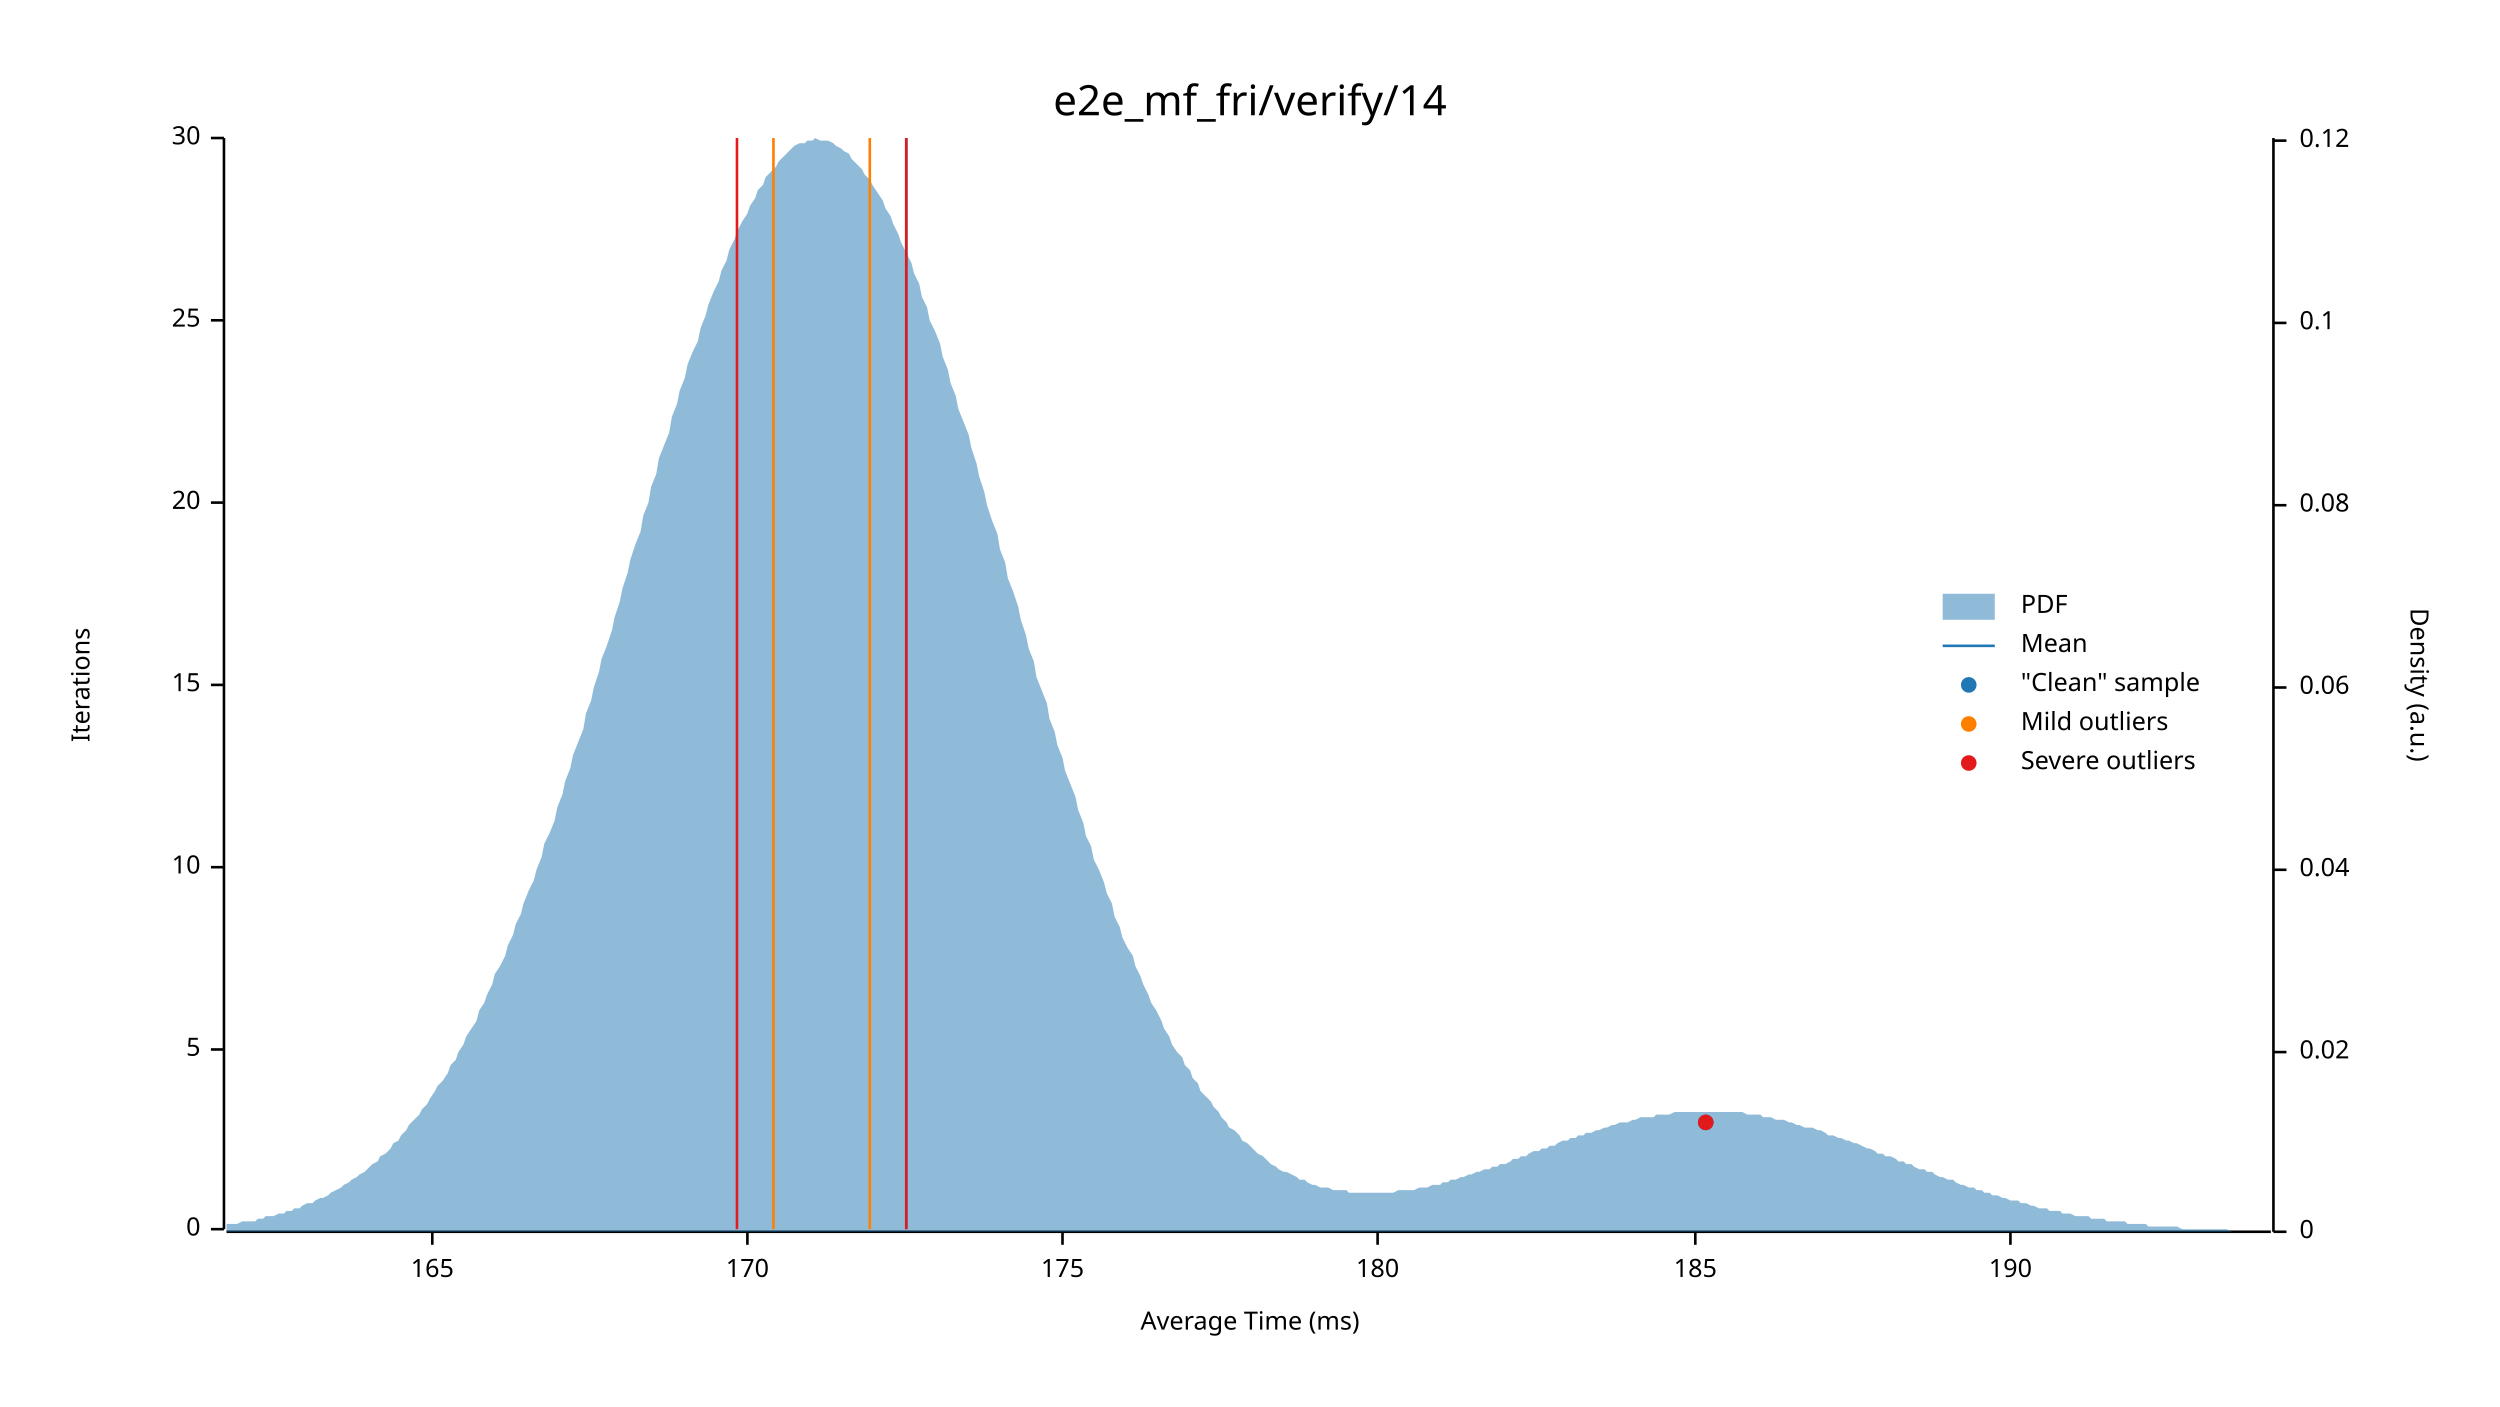
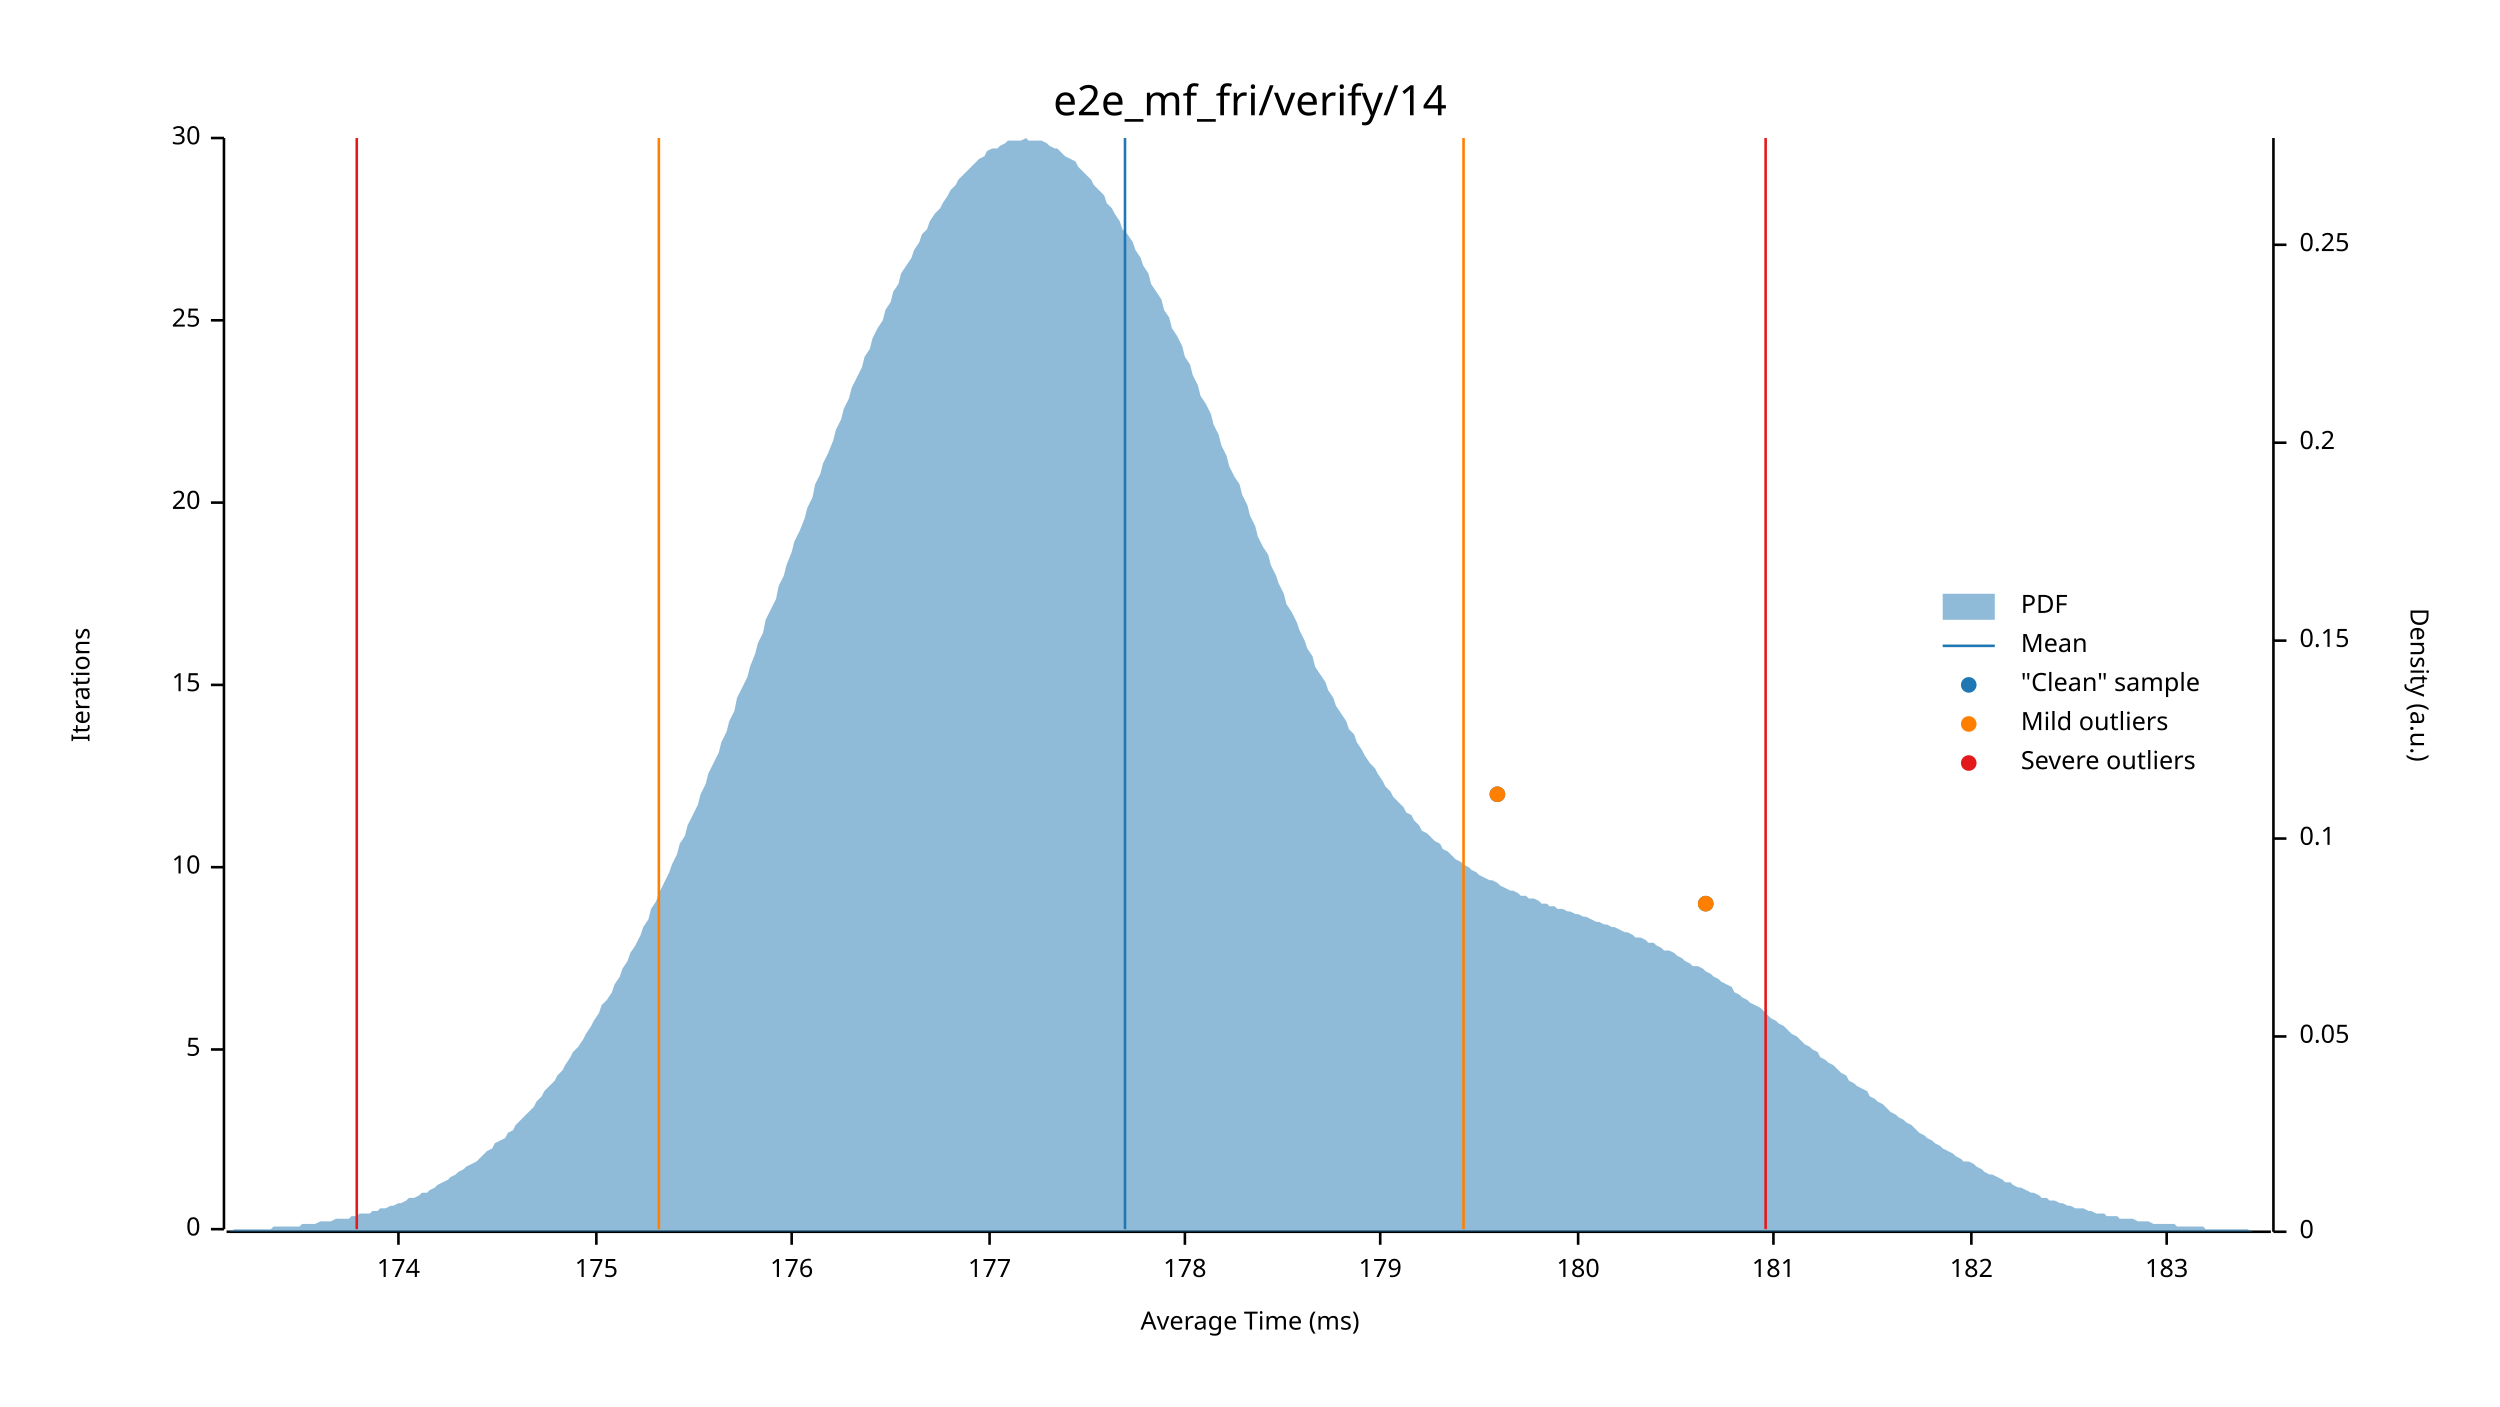
<svg xmlns="http://www.w3.org/2000/svg" width="960" height="540" viewBox="0 0 960 540">
  <text x="480" y="32" dy="0.76em" text-anchor="middle" font-family="sans-serif" font-size="16.129" opacity="1" fill="#000000">
e2e_mf_fri/verify/14
</text>
  <text x="27" y="263" dy="0.76em" text-anchor="middle" font-family="sans-serif" font-size="9.677" opacity="1" fill="#000000" transform="rotate(270, 27, 263)">
Iterations
</text>
  <text x="480" y="513" dy="-0.5ex" text-anchor="middle" font-family="sans-serif" font-size="9.677" opacity="1" fill="#000000">
Average Time (ms)
</text>
  <polyline fill="none" opacity="1" stroke="#000000" stroke-width="1" points="86,53 86,472 " />
  <text x="77" y="472" dy="0.5ex" text-anchor="end" font-family="sans-serif" font-size="9.677" opacity="1" fill="#000000">
0
</text>
  <polyline fill="none" opacity="1" stroke="#000000" stroke-width="1" points="81,472 86,472 " />
  <text x="77" y="403" dy="0.5ex" text-anchor="end" font-family="sans-serif" font-size="9.677" opacity="1" fill="#000000">
5
</text>
  <polyline fill="none" opacity="1" stroke="#000000" stroke-width="1" points="81,403 86,403 " />
  <text x="77" y="333" dy="0.5ex" text-anchor="end" font-family="sans-serif" font-size="9.677" opacity="1" fill="#000000">
10
</text>
  <polyline fill="none" opacity="1" stroke="#000000" stroke-width="1" points="81,333 86,333 " />
  <text x="77" y="263" dy="0.5ex" text-anchor="end" font-family="sans-serif" font-size="9.677" opacity="1" fill="#000000">
15
</text>
  <polyline fill="none" opacity="1" stroke="#000000" stroke-width="1" points="81,263 86,263 " />
  <text x="77" y="193" dy="0.5ex" text-anchor="end" font-family="sans-serif" font-size="9.677" opacity="1" fill="#000000">
20
</text>
  <polyline fill="none" opacity="1" stroke="#000000" stroke-width="1" points="81,193 86,193 " />
  <text x="77" y="123" dy="0.5ex" text-anchor="end" font-family="sans-serif" font-size="9.677" opacity="1" fill="#000000">
25
</text>
  <polyline fill="none" opacity="1" stroke="#000000" stroke-width="1" points="81,123 86,123 " />
  <text x="77" y="53" dy="0.5ex" text-anchor="end" font-family="sans-serif" font-size="9.677" opacity="1" fill="#000000">
30
</text>
  <polyline fill="none" opacity="1" stroke="#000000" stroke-width="1" points="81,53 86,53 " />
  <polyline fill="none" opacity="1" stroke="#000000" stroke-width="1" points="87,473 872,473 " />
-   <text x="166" y="483" dy="0.76em" text-anchor="middle" font-family="sans-serif" font-size="9.677" opacity="1" fill="#000000">
- 165
+   <text x="153" y="483" dy="0.76em" text-anchor="middle" font-family="sans-serif" font-size="9.677" opacity="1" fill="#000000">
+ 174
</text>
-   <polyline fill="none" opacity="1" stroke="#000000" stroke-width="1" points="166,473 166,478 " />
-   <text x="287" y="483" dy="0.76em" text-anchor="middle" font-family="sans-serif" font-size="9.677" opacity="1" fill="#000000">
- 170
- </text>
-   <polyline fill="none" opacity="1" stroke="#000000" stroke-width="1" points="287,473 287,478 " />
-   <text x="408" y="483" dy="0.76em" text-anchor="middle" font-family="sans-serif" font-size="9.677" opacity="1" fill="#000000">
+   <polyline fill="none" opacity="1" stroke="#000000" stroke-width="1" points="153,473 153,478 " />
+   <text x="229" y="483" dy="0.76em" text-anchor="middle" font-family="sans-serif" font-size="9.677" opacity="1" fill="#000000">
175
</text>
-   <polyline fill="none" opacity="1" stroke="#000000" stroke-width="1" points="408,473 408,478 " />
-   <text x="529" y="483" dy="0.76em" text-anchor="middle" font-family="sans-serif" font-size="9.677" opacity="1" fill="#000000">
+   <polyline fill="none" opacity="1" stroke="#000000" stroke-width="1" points="229,473 229,478 " />
+   <text x="304" y="483" dy="0.76em" text-anchor="middle" font-family="sans-serif" font-size="9.677" opacity="1" fill="#000000">
+ 176
+ </text>
+   <polyline fill="none" opacity="1" stroke="#000000" stroke-width="1" points="304,473 304,478 " />
+   <text x="380" y="483" dy="0.76em" text-anchor="middle" font-family="sans-serif" font-size="9.677" opacity="1" fill="#000000">
+ 177
+ </text>
+   <polyline fill="none" opacity="1" stroke="#000000" stroke-width="1" points="380,473 380,478 " />
+   <text x="455" y="483" dy="0.76em" text-anchor="middle" font-family="sans-serif" font-size="9.677" opacity="1" fill="#000000">
+ 178
+ </text>
+   <polyline fill="none" opacity="1" stroke="#000000" stroke-width="1" points="455,473 455,478 " />
+   <text x="530" y="483" dy="0.76em" text-anchor="middle" font-family="sans-serif" font-size="9.677" opacity="1" fill="#000000">
+ 179
+ </text>
+   <polyline fill="none" opacity="1" stroke="#000000" stroke-width="1" points="530,473 530,478 " />
+   <text x="606" y="483" dy="0.76em" text-anchor="middle" font-family="sans-serif" font-size="9.677" opacity="1" fill="#000000">
180
</text>
-   <polyline fill="none" opacity="1" stroke="#000000" stroke-width="1" points="529,473 529,478 " />
-   <text x="651" y="483" dy="0.76em" text-anchor="middle" font-family="sans-serif" font-size="9.677" opacity="1" fill="#000000">
- 185
+   <polyline fill="none" opacity="1" stroke="#000000" stroke-width="1" points="606,473 606,478 " />
+   <text x="681" y="483" dy="0.76em" text-anchor="middle" font-family="sans-serif" font-size="9.677" opacity="1" fill="#000000">
+ 181
</text>
-   <polyline fill="none" opacity="1" stroke="#000000" stroke-width="1" points="651,473 651,478 " />
-   <text x="772" y="483" dy="0.76em" text-anchor="middle" font-family="sans-serif" font-size="9.677" opacity="1" fill="#000000">
- 190
+   <polyline fill="none" opacity="1" stroke="#000000" stroke-width="1" points="681,473 681,478 " />
+   <text x="757" y="483" dy="0.76em" text-anchor="middle" font-family="sans-serif" font-size="9.677" opacity="1" fill="#000000">
+ 182
</text>
-   <polyline fill="none" opacity="1" stroke="#000000" stroke-width="1" points="772,473 772,478 " />
+   <polyline fill="none" opacity="1" stroke="#000000" stroke-width="1" points="757,473 757,478 " />
+   <text x="832" y="483" dy="0.76em" text-anchor="middle" font-family="sans-serif" font-size="9.677" opacity="1" fill="#000000">
+ 183
+ </text>
+   <polyline fill="none" opacity="1" stroke="#000000" stroke-width="1" points="832,473 832,478 " />
  <text x="933" y="263" dy="0.76em" text-anchor="middle" font-family="sans-serif" font-size="9.677" opacity="1" fill="#000000" transform="rotate(90, 933, 263)">
Density (a.u.)
</text>
  <polyline fill="none" opacity="1" stroke="#000000" stroke-width="1" points="873,53 873,473 " />
  <text x="883" y="473" dy="0.5ex" text-anchor="start" font-family="sans-serif" font-size="9.677" opacity="1" fill="#000000">
0
</text>
  <polyline fill="none" opacity="1" stroke="#000000" stroke-width="1" points="873,473 878,473 " />
-   <text x="883" y="404" dy="0.5ex" text-anchor="start" font-family="sans-serif" font-size="9.677" opacity="1" fill="#000000">
- 0.02
+   <text x="883" y="398" dy="0.5ex" text-anchor="start" font-family="sans-serif" font-size="9.677" opacity="1" fill="#000000">
+ 0.05
</text>
-   <polyline fill="none" opacity="1" stroke="#000000" stroke-width="1" points="873,404 878,404 " />
-   <text x="883" y="334" dy="0.5ex" text-anchor="start" font-family="sans-serif" font-size="9.677" opacity="1" fill="#000000">
- 0.04
- </text>
-   <polyline fill="none" opacity="1" stroke="#000000" stroke-width="1" points="873,334 878,334 " />
-   <text x="883" y="264" dy="0.5ex" text-anchor="start" font-family="sans-serif" font-size="9.677" opacity="1" fill="#000000">
- 0.06
- </text>
-   <polyline fill="none" opacity="1" stroke="#000000" stroke-width="1" points="873,264 878,264 " />
-   <text x="883" y="194" dy="0.5ex" text-anchor="start" font-family="sans-serif" font-size="9.677" opacity="1" fill="#000000">
- 0.08
- </text>
-   <polyline fill="none" opacity="1" stroke="#000000" stroke-width="1" points="873,194 878,194 " />
-   <text x="883" y="124" dy="0.5ex" text-anchor="start" font-family="sans-serif" font-size="9.677" opacity="1" fill="#000000">
+   <polyline fill="none" opacity="1" stroke="#000000" stroke-width="1" points="873,398 878,398 " />
+   <text x="883" y="322" dy="0.5ex" text-anchor="start" font-family="sans-serif" font-size="9.677" opacity="1" fill="#000000">
0.1
</text>
-   <polyline fill="none" opacity="1" stroke="#000000" stroke-width="1" points="873,124 878,124 " />
-   <text x="883" y="54" dy="0.5ex" text-anchor="start" font-family="sans-serif" font-size="9.677" opacity="1" fill="#000000">
- 0.12
+   <polyline fill="none" opacity="1" stroke="#000000" stroke-width="1" points="873,322 878,322 " />
+   <text x="883" y="246" dy="0.5ex" text-anchor="start" font-family="sans-serif" font-size="9.677" opacity="1" fill="#000000">
+ 0.15
</text>
-   <polyline fill="none" opacity="1" stroke="#000000" stroke-width="1" points="873,54 878,54 " />
-   <polygon opacity="0.5" fill="#1F78B4" points="87,470 88,470 90,470 91,470 93,469 94,469 96,469 98,469 99,468 101,468 102,467 104,467 105,467 107,466 109,466 110,465 112,465 113,464 115,464 116,463 118,462 120,462 121,461 123,460 124,460 126,459 127,458 129,457 131,456 132,455 134,454 135,453 137,452 138,451 140,450 142,448 143,447 145,446 146,444 148,443 150,441 151,439 153,438 154,436 156,434 157,432 159,430 161,428 162,426 164,424 165,422 167,419 168,417 170,415 172,412 173,409 175,407 176,404 178,401 179,398 181,395 183,392 184,388 186,385 187,382 189,378 190,374 192,371 194,367 195,363 197,359 198,355 200,351 201,347 203,342 205,338 206,334 208,329 209,324 211,320 213,315 214,310 216,305 217,300 219,295 220,290 222,285 224,280 225,274 227,269 228,264 230,258 231,253 233,248 235,242 236,237 238,231 239,226 241,220 242,215 244,209 246,204 247,198 249,193 250,187 252,182 253,176 255,171 257,166 258,160 260,155 261,150 263,145 264,140 266,135 268,131 269,126 271,121 272,117 274,112 276,108 277,104 279,100 280,96 282,92 283,89 285,85 287,82 288,79 290,76 291,73 293,71 294,68 296,66 298,64 299,62 301,60 302,59 304,57 305,56 307,55 309,55 310,54 312,54 313,53 315,54 316,54 318,54 320,55 321,56 323,57 324,58 326,59 327,61 329,63 331,65 332,67 334,69 335,71 337,74 339,77 340,80 342,83 343,86 345,90 346,93 348,97 350,101 351,105 353,109 354,114 356,118 357,123 359,127 361,132 362,137 364,142 365,147 367,152 368,157 370,162 372,167 373,172 375,178 376,183 378,189 379,194 381,200 383,205 384,211 386,216 387,222 389,227 391,233 392,238 394,244 395,249 397,254 398,260 400,265 402,270 403,276 405,281 406,286 408,291 409,296 411,301 413,306 414,311 416,316 417,321 419,325 420,330 422,334 424,339 425,343 427,347 428,352 430,356 431,360 433,364 435,367 436,371 438,375 439,378 441,382 442,385 444,388 446,392 447,395 449,398 450,401 452,404 454,406 455,409 457,411 458,414 460,416 461,419 463,421 465,423 466,425 468,427 469,429 471,431 472,433 474,434 476,436 477,438 479,439 480,440 482,442 483,443 485,444 487,446 488,447 490,448 491,449 493,450 494,450 496,451 498,452 499,453 501,453 502,454 504,455 505,455 507,456 509,456 510,456 512,457 513,457 515,457 517,457 518,458 520,458 521,458 523,458 524,458 526,458 528,458 529,458 531,458 532,458 534,458 535,458 537,457 539,457 540,457 542,457 543,457 545,456 546,456 548,456 550,455 551,455 553,455 554,454 556,454 557,453 559,453 561,452 562,452 564,451 565,451 567,450 568,450 570,449 572,449 573,448 575,448 576,447 578,447 580,446 581,445 583,445 584,444 586,444 587,443 589,442 591,442 592,441 594,441 595,440 597,440 598,439 600,438 602,438 603,437 605,437 606,436 608,436 609,435 611,435 613,434 614,434 616,433 617,433 619,432 620,432 622,431 624,431 625,431 627,430 628,430 630,429 632,429 633,429 635,429 636,428 638,428 639,428 641,428 643,427 644,427 646,427 647,427 649,427 650,427 652,427 654,427 655,427 657,427 658,427 660,427 661,427 663,427 665,427 666,427 668,427 669,427 671,428 672,428 674,428 676,428 677,429 679,429 680,429 682,430 683,430 685,430 687,431 688,431 690,432 691,432 693,433 695,433 696,433 698,434 699,434 701,435 702,436 704,436 706,437 707,437 709,438 710,438 712,439 713,439 715,440 717,441 718,441 720,442 721,443 723,443 724,444 726,444 728,445 729,446 731,446 732,447 734,447 735,448 737,449 739,449 740,450 742,450 743,451 745,452 746,452 748,453 750,453 751,454 753,455 754,455 756,456 758,456 759,457 761,457 762,458 764,458 765,459 767,459 769,460 770,460 772,461 773,461 775,461 776,462 778,462 780,463 781,463 783,464 784,464 786,464 787,465 789,465 791,465 792,466 794,466 795,466 797,467 798,467 800,467 802,467 803,468 805,468 806,468 808,468 809,469 811,469 813,469 814,469 816,469 817,470 819,470 821,470 822,470 824,470 825,471 827,471 828,471 830,471 832,471 833,471 835,471 836,471 838,472 839,472 841,472 843,472 844,472 846,472 847,472 849,472 850,472 852,472 854,472 855,472 857,473 858,473 860,473 861,473 863,473 865,473 866,473 868,473 869,473 871,473 873,473 873,473 87,473 " />
-   <polyline fill="none" opacity="1" stroke="#1F78B4" stroke-width="1" points="348,472 348,53 " />
-   <polyline fill="none" opacity="1" stroke="#FF7F00" stroke-width="1" points="297,472 297,53 " />
-   <polyline fill="none" opacity="1" stroke="#FF7F00" stroke-width="1" points="334,472 334,53 " />
-   <polyline fill="none" opacity="1" stroke="#E31A1C" stroke-width="1" points="283,472 283,53 " />
-   <polyline fill="none" opacity="1" stroke="#E31A1C" stroke-width="1" points="348,472 348,53 " />
-   <circle cx="655" cy="431" r="3" opacity="1" fill="#1F78B4" stroke="none" stroke-width="1" />
-   <circle cx="655" cy="431" r="3" opacity="1" fill="#E31A1C" stroke="none" stroke-width="1" />
+   <polyline fill="none" opacity="1" stroke="#000000" stroke-width="1" points="873,246 878,246 " />
+   <text x="883" y="170" dy="0.5ex" text-anchor="start" font-family="sans-serif" font-size="9.677" opacity="1" fill="#000000">
+ 0.2
+ </text>
+   <polyline fill="none" opacity="1" stroke="#000000" stroke-width="1" points="873,170 878,170 " />
+   <text x="883" y="94" dy="0.5ex" text-anchor="start" font-family="sans-serif" font-size="9.677" opacity="1" fill="#000000">
+ 0.25
+ </text>
+   <polyline fill="none" opacity="1" stroke="#000000" stroke-width="1" points="873,94 878,94 " />
+   <polygon opacity="0.5" fill="#1F78B4" points="87,473 88,473 90,472 91,472 93,472 94,472 96,472 98,472 99,472 101,472 102,472 104,472 105,471 107,471 109,471 110,471 112,471 113,471 115,471 116,470 118,470 120,470 121,470 123,469 124,469 126,469 127,469 129,468 131,468 132,468 134,468 135,467 137,467 138,466 140,466 142,466 143,465 145,465 146,464 148,464 150,463 151,463 153,462 154,462 156,461 157,460 159,460 161,459 162,458 164,458 165,457 167,456 168,455 170,454 172,453 173,452 175,451 176,450 178,449 179,448 181,447 183,446 184,445 186,443 187,442 189,441 190,439 192,438 194,437 195,435 197,434 198,432 200,430 201,429 203,427 205,425 206,423 208,421 209,419 211,417 213,415 214,413 216,411 217,409 219,406 220,404 222,402 224,399 225,397 227,394 228,392 230,389 231,386 233,384 235,381 236,378 238,375 239,372 241,369 242,366 244,363 246,359 247,356 249,353 250,349 252,346 253,343 255,339 257,335 258,332 260,328 261,324 263,321 264,317 266,313 268,309 269,305 271,301 272,297 274,293 276,289 277,285 279,281 280,277 282,273 283,268 285,264 287,260 288,256 290,251 291,247 293,243 294,238 296,234 298,230 299,225 301,221 302,217 304,212 305,208 307,204 309,199 310,195 312,191 313,186 315,182 316,178 318,174 320,169 321,165 323,161 324,157 326,153 327,149 329,145 331,141 332,137 334,134 335,130 337,126 339,123 340,119 342,116 343,112 345,109 346,105 348,102 350,99 351,96 353,93 354,90 356,88 357,85 359,82 361,80 362,78 364,75 365,73 367,71 368,69 370,67 372,65 373,64 375,62 376,61 378,60 379,58 381,57 383,57 384,56 386,55 387,54 389,54 391,54 392,54 394,53 395,54 397,54 398,54 400,54 402,55 403,56 405,57 406,57 408,59 409,60 411,61 413,62 414,64 416,66 417,67 419,69 420,71 422,73 424,75 425,78 427,80 428,82 430,85 431,88 433,90 435,93 436,96 438,99 439,102 441,105 442,109 444,112 446,115 447,119 449,122 450,126 452,129 454,133 455,137 457,140 458,144 460,148 461,152 463,155 465,159 466,163 468,167 469,171 471,175 472,179 474,183 476,186 477,190 479,194 480,198 482,202 483,206 485,210 487,213 488,217 490,221 491,224 493,228 494,232 496,235 498,239 499,242 501,246 502,249 504,252 505,256 507,259 509,262 510,265 512,268 513,271 515,274 517,277 518,280 520,282 521,285 523,288 524,290 526,293 528,295 529,297 531,300 532,302 534,304 535,306 537,308 539,310 540,312 542,313 543,315 545,317 546,319 548,320 550,322 551,323 553,324 554,326 556,327 557,328 559,330 561,331 562,332 564,333 565,334 567,335 568,336 570,337 572,338 573,338 575,339 576,340 578,341 580,342 581,342 583,343 584,344 586,344 587,345 589,345 591,346 592,347 594,347 595,348 597,348 598,349 600,349 602,350 603,350 605,351 606,351 608,352 609,352 611,353 613,354 614,354 616,355 617,355 619,356 620,356 622,357 624,358 625,358 627,359 628,360 630,360 632,361 633,362 635,362 636,363 638,364 639,365 641,365 643,366 644,367 646,368 647,369 649,370 650,371 652,371 654,372 655,373 657,374 658,375 660,376 661,377 663,378 665,379 666,381 668,382 669,383 671,384 672,385 674,386 676,387 677,388 679,390 680,391 682,392 683,393 685,394 687,396 688,397 690,398 691,399 693,401 695,402 696,403 698,404 699,406 701,407 702,408 704,409 706,411 707,412 709,413 710,415 712,416 713,417 715,418 717,419 718,421 720,422 721,423 723,424 724,425 726,427 728,428 729,429 731,430 732,431 734,432 735,433 737,435 739,436 740,437 742,438 743,439 745,440 746,441 748,442 750,443 751,444 753,445 754,446 756,446 758,447 759,448 761,449 762,450 764,451 765,451 767,452 769,453 770,454 772,454 773,455 775,456 776,456 778,457 780,458 781,458 783,459 784,460 786,460 787,461 789,461 791,462 792,462 794,463 795,463 797,464 798,464 800,464 802,465 803,465 805,466 806,466 808,466 809,467 811,467 813,467 814,468 816,468 817,468 819,468 821,469 822,469 824,469 825,469 827,470 828,470 830,470 832,470 833,470 835,470 836,471 838,471 839,471 841,471 843,471 844,471 846,471 847,472 849,472 850,472 852,472 854,472 855,472 857,472 858,472 860,472 861,472 863,472 865,473 866,473 868,473 869,473 871,473 873,473 873,473 87,473 " />
+   <polyline fill="none" opacity="1" stroke="#1F78B4" stroke-width="1" points="432,472 432,53 " />
+   <polyline fill="none" opacity="1" stroke="#FF7F00" stroke-width="1" points="253,472 253,53 " />
+   <polyline fill="none" opacity="1" stroke="#FF7F00" stroke-width="1" points="562,472 562,53 " />
+   <polyline fill="none" opacity="1" stroke="#E31A1C" stroke-width="1" points="137,472 137,53 " />
+   <polyline fill="none" opacity="1" stroke="#E31A1C" stroke-width="1" points="678,472 678,53 " />
+   <circle cx="655" cy="347" r="3" opacity="1" fill="#1F78B4" stroke="none" stroke-width="1" />
+   <circle cx="575" cy="305" r="3" opacity="1" fill="#1F78B4" stroke="none" stroke-width="1" />
+   <circle cx="655" cy="347" r="3" opacity="1" fill="#FF7F00" stroke="none" stroke-width="1" />
+   <circle cx="575" cy="305" r="3" opacity="1" fill="#FF7F00" stroke="none" stroke-width="1" />
  <text x="776" y="228" dy="0.76em" text-anchor="start" font-family="sans-serif" font-size="9.677" opacity="1" fill="#000000">
PDF
</text>
  <text x="776" y="243" dy="0.76em" text-anchor="start" font-family="sans-serif" font-size="9.677" opacity="1" fill="#000000">
Mean
</text>
  <text x="776" y="258" dy="0.76em" text-anchor="start" font-family="sans-serif" font-size="9.677" opacity="1" fill="#000000">
"Clean" sample
</text>
  <text x="776" y="273" dy="0.76em" text-anchor="start" font-family="sans-serif" font-size="9.677" opacity="1" fill="#000000">
Mild outliers
</text>
  <text x="776" y="288" dy="0.76em" text-anchor="start" font-family="sans-serif" font-size="9.677" opacity="1" fill="#000000">
Severe outliers
</text>
  <rect x="746" y="228" width="20" height="10" opacity="0.5" fill="#1F78B4" stroke="none" />
  <polyline fill="none" opacity="1" stroke="#1F78B4" stroke-width="1" points="746,248 766,248 " />
  <circle cx="756" cy="263" r="3" opacity="1" fill="#1F78B4" stroke="none" stroke-width="1" />
  <circle cx="756" cy="278" r="3" opacity="1" fill="#FF7F00" stroke="none" stroke-width="1" />
  <circle cx="756" cy="293" r="3" opacity="1" fill="#E31A1C" stroke="none" stroke-width="1" />
</svg>
